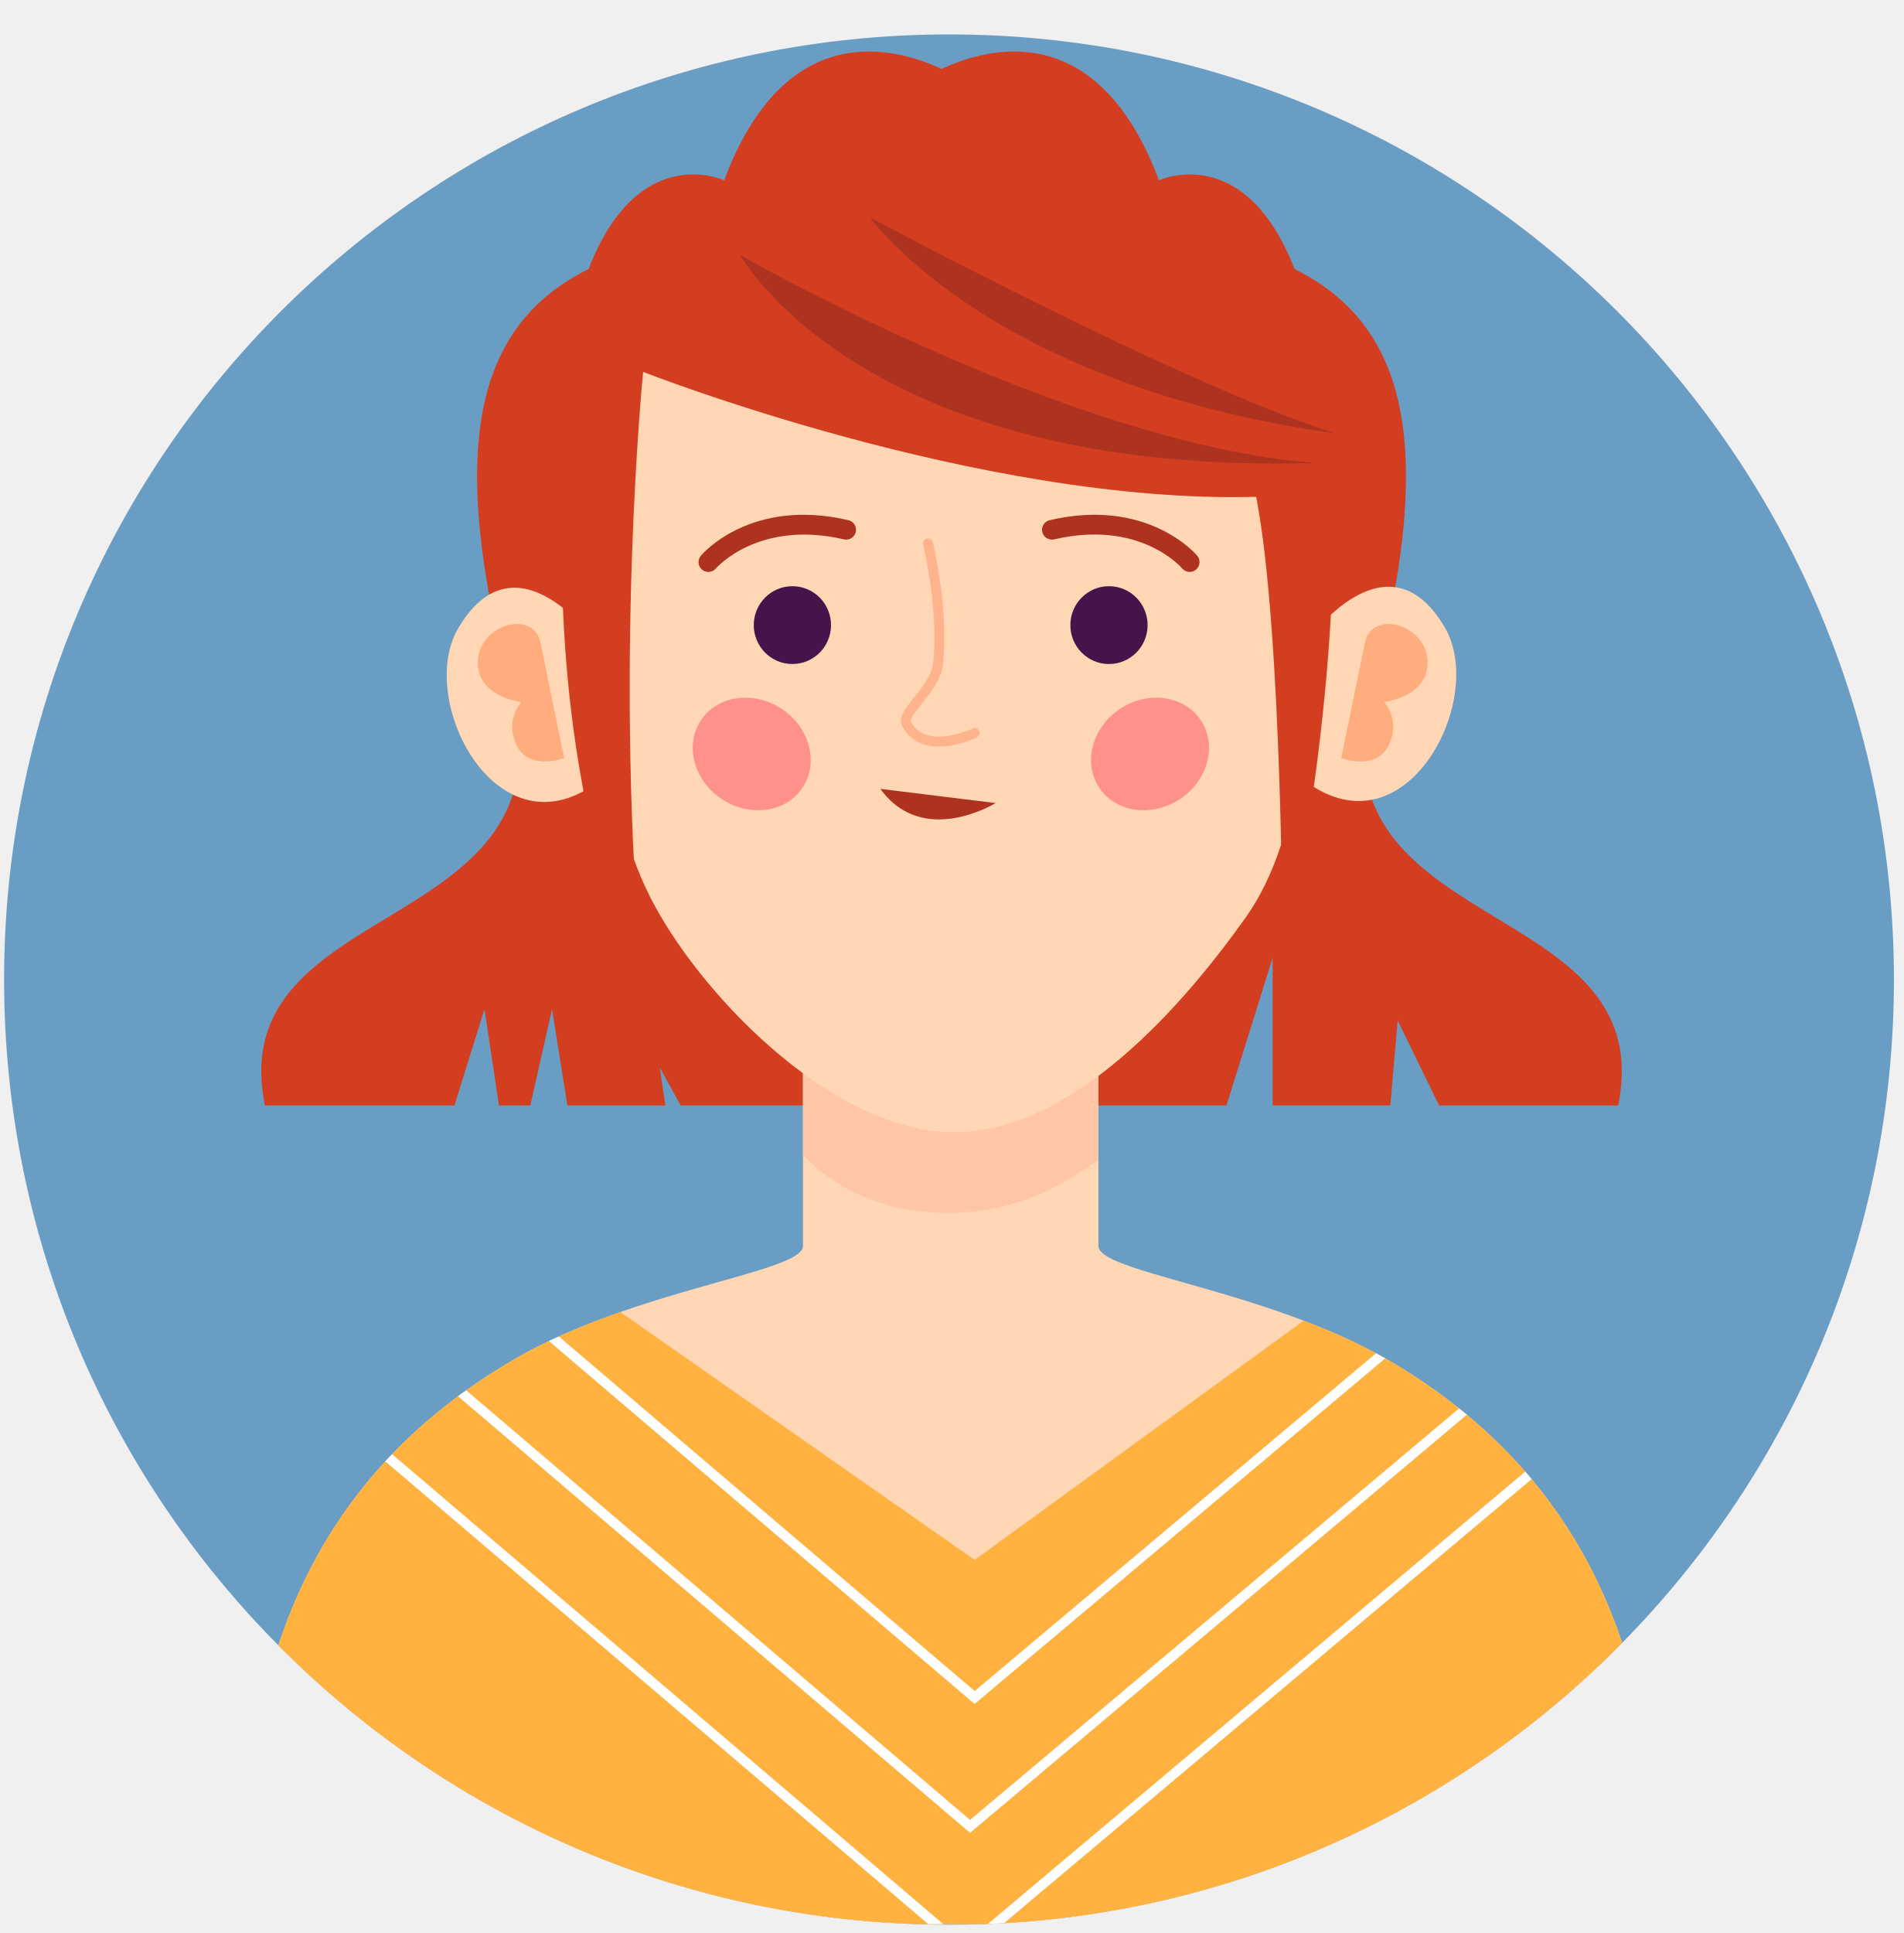
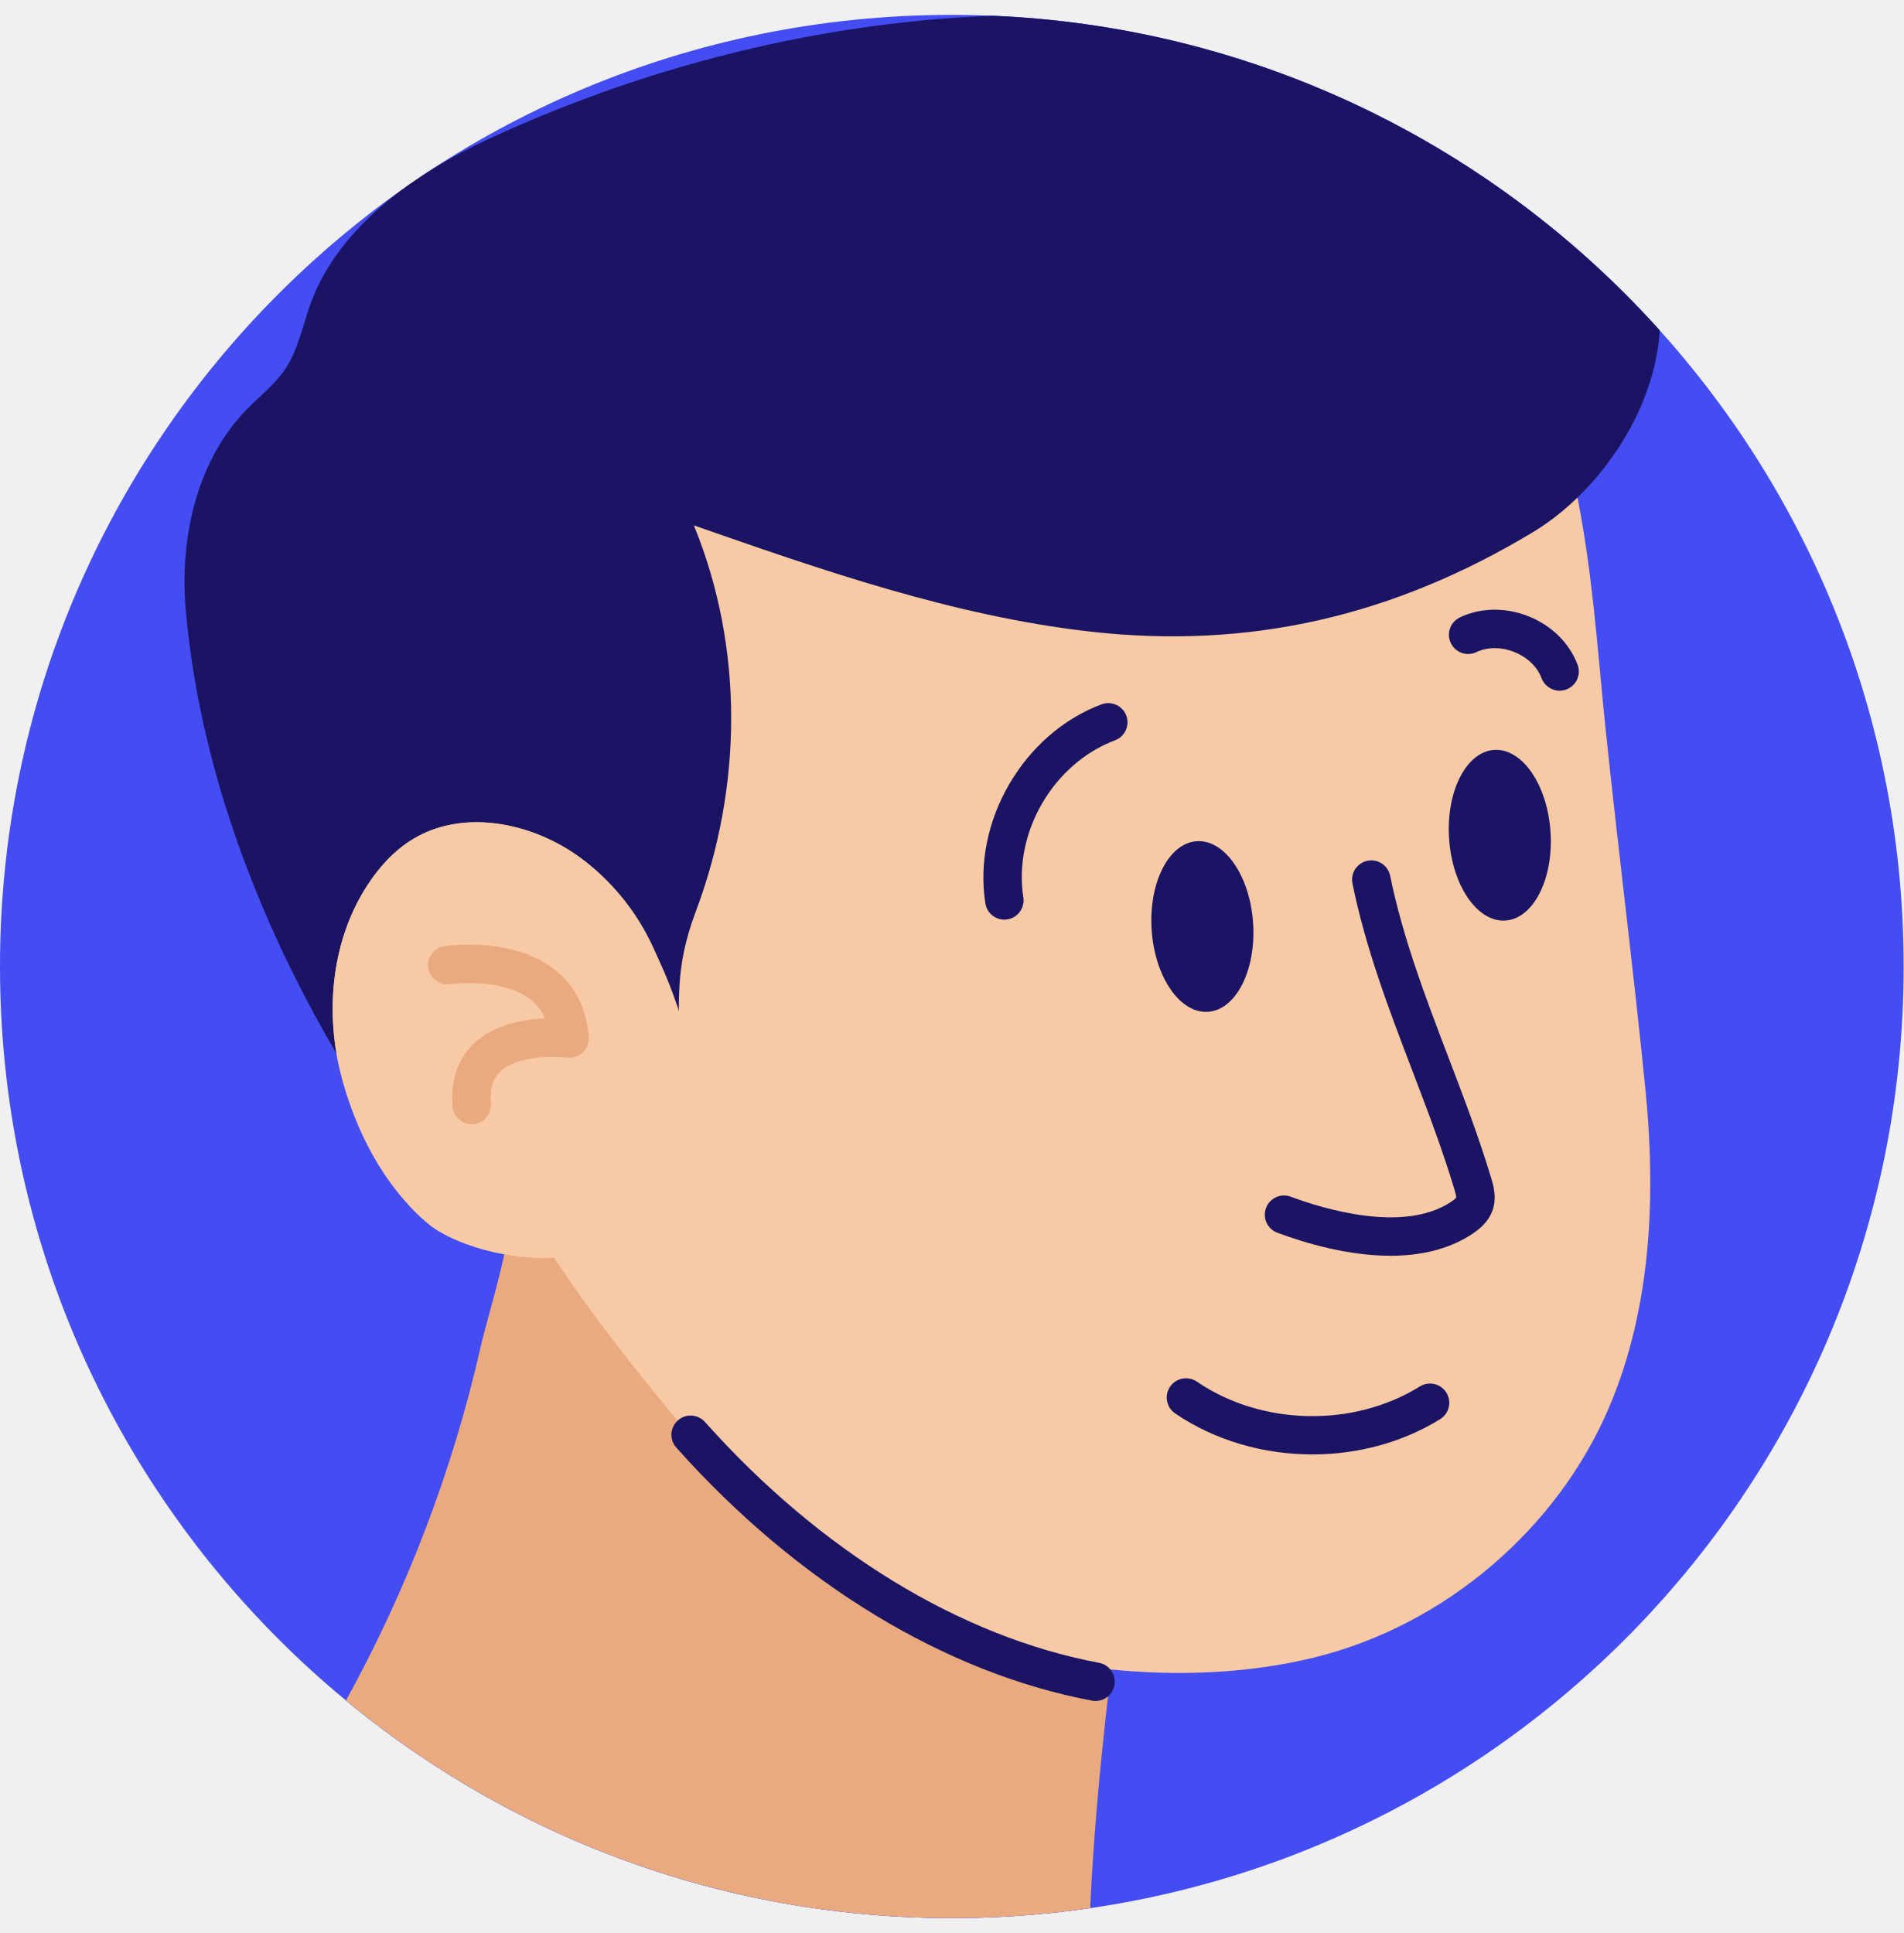
- <svg xmlns="http://www.w3.org/2000/svg" width="100%" height="100%" viewBox="0 0 1113 1130" version="1.1" xml:space="preserve" style="fill-rule:evenodd;clip-rule:evenodd;stroke-linejoin:round;stroke-miterlimit:2;">
-   <g>
-     <path d="M1107.39,572.651c-0,151.077 -60.592,287.984 -158.91,387.742c-95.898,97.396 -227.738,159.371 -373.976,164.439c-6.508,0.23 -13.017,0.346 -19.583,0.346c-6.796,-0 -13.593,-0.116 -20.332,-0.403c-145.201,-5.242 -276.176,-66.525 -371.845,-162.942c-99.124,-99.873 -160.349,-237.356 -160.349,-389.182c-0,-305.148 247.378,-552.526 552.526,-552.526c305.148,0 552.469,247.378 552.469,552.526Z" style="fill:#6a9dc4;fill-rule:nonzero;" />
-     <path d="M801.961,405.454c38.031,-143.422 21.702,-215.015 -45.064,-248.202c-29.156,-75.228 -79.253,-51.843 -79.253,-51.843c-35.641,-95.035 -99.349,-78.13 -127.122,-65.096c-27.773,-13.034 -91.487,-29.939 -127.122,65.096c-0,-0 -50.104,-23.385 -79.259,51.843c-66.772,33.187 -83.095,104.78 -45.064,248.202c38.031,143.416 -169.317,116.869 -144.188,240.772l110.816,-0l17.562,-56.29l8.478,56.29l18.322,-0l12.705,-56.29l8.991,56.29l57.298,-0l-3.278,-22.129l12.205,22.129l319.138,-0l26.979,-86.309l-0,86.309l68.834,-0l4.285,-49.655l24.196,49.655l104.729,-0c25.135,-123.903 -182.219,-97.356 -144.188,-240.772Z" style="fill:#d43e20;fill-rule:nonzero;" />
-     <g>
-       <g>
-         <path d="M948.481,960.393c-95.898,97.396 -227.738,159.371 -373.976,164.439l-18.661,0c-7.085,0 -14.169,0 -21.254,-0.057c-145.201,-5.242 -276.176,-66.525 -371.845,-162.942c28.223,-85.704 83.919,-135.813 138.06,-167.261c5.875,-3.456 11.98,-6.681 18.201,-9.676c7.602,-3.687 15.378,-7.085 23.154,-10.195c6.854,-2.765 13.708,-5.299 20.562,-7.718c5.817,-2.016 11.634,-3.974 17.336,-5.76c48.324,-15.32 89.448,-22.75 89.448,-32.887l0,-194.793l172.733,0l-0,194.793c-0,11.346 50.455,19.294 105.921,38.589c4.665,1.613 9.388,3.283 14.111,5.127c5.471,2.073 10.943,4.262 16.415,6.623c8.467,3.629 16.876,7.603 25.054,11.98c4.435,2.362 8.813,4.838 13.133,7.43c51.952,31.506 104.307,80.636 131.608,162.308Z" style="fill:#ffd7b5;fill-rule:nonzero;" />
-       </g>
-       <path d="M642.233,567.64l0,110.01c-19.583,15.264 -45.962,28.972 -78.85,31.103c-47.92,3.052 -77.813,-17.107 -93.883,-33.464l0,-98.03l168.759,-15.781l3.974,6.162Z" style="fill:#ffc6a6;fill-rule:nonzero;" />
-       <path d="M362.67,205.604c-0,0 -37.899,207.159 16.876,317.589c27.387,55.212 104.578,137.098 176.367,138.653c71.789,1.561 138.18,-77.209 172.56,-125.659c68.771,-96.901 17.043,-330.583 17.043,-330.583c-0,0 -153.801,-127.024 -382.846,0Z" style="fill:#ffd7b5;fill-rule:nonzero;" />
-       <g>
-         <path d="M348.478,375.503c-0,0 -46.671,-66.104 -80.641,-8.081c-24.145,41.234 21.034,130.417 78.435,92.011l2.206,-83.93Z" style="fill:#ffd7b5;fill-rule:nonzero;" />
-       </g>
-       <g>
-         <path d="M764.183,374.933c-0,-0 46.671,-66.104 80.641,-8.081c24.145,41.234 -21.034,130.417 -78.435,92.011l-2.206,-83.93Z" style="fill:#ffd7b5;fill-rule:nonzero;" />
-       </g>
-       <g>
-         <g>
-           <path d="M485.898,365.429c0,12.562 -10.108,22.745 -22.584,22.745c-12.469,0 -22.583,-10.183 -22.583,-22.745c-0,-12.561 10.108,-22.745 22.583,-22.745c12.47,-0.005 22.584,10.184 22.584,22.745Z" style="fill:#46134b;fill-rule:nonzero;" />
-           <path d="M671.009,365.429c-0,12.562 -10.109,22.745 -22.584,22.745c-12.47,0 -22.584,-10.183 -22.584,-22.745c0,-12.561 10.108,-22.745 22.584,-22.745c12.47,-0.005 22.584,10.184 22.584,22.745Z" style="fill:#46134b;fill-rule:nonzero;" />
-         </g>
-       </g>
-       <path d="M469.391,460.245c-9.555,14.636 -30.665,17.781 -47.149,7.021c-16.484,-10.759 -22.1,-31.35 -12.539,-45.985c9.556,-14.635 30.665,-17.78 47.149,-7.021c16.479,10.759 22.094,31.35 12.539,45.985Z" style="fill:#ff918b;fill-rule:nonzero;" />
-       <path d="M642.579,460.245c9.555,14.636 30.664,17.781 47.149,7.021c16.484,-10.759 22.094,-31.35 12.538,-45.985c-9.555,-14.635 -30.664,-17.78 -47.148,-7.021c-16.485,10.759 -22.095,31.35 -12.539,45.985Z" style="fill:#ff918b;fill-rule:nonzero;" />
-       <path d="M549.076,436.435c-8.622,-0 -17.043,-3.007 -21.639,-12.199c-2.373,-4.74 1.757,-9.89 6.975,-16.409c4.861,-6.065 10.367,-12.937 11.168,-19.987c3.479,-30.584 -5.685,-69.133 -5.777,-69.519c-0.374,-1.544 0.576,-3.099 2.125,-3.473c1.55,-0.334 3.105,0.576 3.473,2.125c0.392,1.613 9.498,39.921 5.904,71.524c-0.985,8.697 -7.309,16.594 -12.395,22.929c-2.805,3.496 -7.038,8.79 -6.318,10.23c8.668,17.336 35.744,4.337 36.021,4.198c1.423,-0.685 3.15,-0.115 3.853,1.319c0.703,1.423 0.115,3.151 -1.313,3.848c-5.466,2.695 -13.864,5.414 -22.077,5.414Z" style="fill:#ffb38d;fill-rule:nonzero;" />
-       <path d="M414.19,334.339c-1.313,-0 -2.632,-0.444 -3.709,-1.354c-2.431,-2.05 -2.742,-5.685 -0.691,-8.115c1.18,-1.388 29.46,-34.034 86.28,-20.775c3.098,0.72 5.022,3.818 4.302,6.911c-0.725,3.099 -3.818,5.057 -6.917,4.303c-50.017,-11.629 -74.623,16.697 -74.859,16.985c-1.14,1.348 -2.77,2.045 -4.406,2.045Z" style="fill:#ad3320;fill-rule:nonzero;" />
-       <path d="M695.62,334.339c-1.63,-0 -3.255,-0.691 -4.395,-2.028c-1.031,-1.203 -25.227,-28.556 -74.876,-17.002c-3.116,0.72 -6.197,-1.204 -6.917,-4.303c-0.72,-3.093 1.204,-6.191 4.302,-6.911c56.808,-13.265 85.105,19.375 86.28,20.775c2.051,2.43 1.74,6.065 -0.691,8.115c-1.077,0.91 -2.396,1.354 -3.703,1.354Z" style="fill:#ad3320;fill-rule:nonzero;" />
-       <path d="M315.999,375.618l13.846,67.521c0,0 -20.107,7.758 -27.594,-7.217c-7.488,-14.975 2.58,-25.538 2.58,-25.538c0,-0 -26.546,-2.915 -25.423,-24.26c1.129,-21.34 32.611,-29.904 36.591,-10.506Z" style="fill:#ffac7e;fill-rule:nonzero;" />
-       <path d="M798.096,375.618l-13.846,67.521c-0,0 20.107,7.758 27.594,-7.217c7.488,-14.975 -2.58,-25.538 -2.58,-25.538c-0,-0 26.546,-2.915 25.423,-24.26c-1.134,-21.34 -32.617,-29.904 -36.591,-10.506Z" style="fill:#ffac7e;fill-rule:nonzero;" />
-     </g>
-     <path d="M514.754,461.167l67.371,8.294c0,-0 -42.38,26.276 -67.371,-8.294Z" style="fill:#ad3320;fill-rule:nonzero;" />
-     <path d="M329.845,284.443c0,-0 -13.529,156.698 46.21,294.849c-17.699,-187.092 0,-361.881 0,-361.881c0,0 196.918,77.439 358.431,73.016c15.488,79.651 15.488,271.056 15.488,271.056c-0,0 37.012,-156.127 28.464,-299.878c-8.547,-143.75 -71.454,-121.627 -71.454,-121.627l-237.484,-15.488l-119.599,51.676l-20.056,39.039" style="fill:#d43e20;fill-rule:nonzero;" />
-     <path d="M948.481,960.393c-93.134,94.574 -220.192,155.8 -361.42,163.863c-3.11,0.173 -6.278,0.346 -9.446,0.461c-1.036,0.058 -2.073,0.058 -3.11,0.115l-22.923,0c-2.938,0 -5.933,0 -8.87,-0.057c-2.707,0.057 -5.414,-0 -8.122,-0c-145.201,-5.242 -276.176,-66.525 -371.845,-162.942c14.745,-44.753 36.978,-79.829 62.551,-107.533c1.324,-1.44 2.649,-2.822 3.974,-4.205c12.268,-12.844 25.285,-24.018 38.532,-33.867c1.613,-1.152 3.168,-2.361 4.781,-3.455c9.33,-6.682 18.834,-12.729 28.222,-18.201c5.875,-3.456 11.98,-6.681 18.201,-9.676c0.633,-0.288 1.267,-0.634 1.958,-0.922c1.901,-0.921 3.859,-1.843 5.817,-2.649c5.069,-2.362 10.252,-4.551 15.379,-6.624c6.854,-2.765 13.708,-5.299 20.562,-7.718l207.175,144.914l192.374,-139.845c5.471,2.073 10.943,4.262 16.415,6.623c8.467,3.629 16.876,7.603 25.054,11.98c0.288,0.116 0.519,0.288 0.807,0.461c1.785,0.922 3.628,1.958 5.414,2.938c2.304,1.324 4.608,2.649 6.912,4.031c12.152,7.373 24.363,15.724 36.228,25.285c1.555,1.152 3.053,2.419 4.55,3.687c11.865,9.791 23.384,20.85 34.155,33.233c1.267,1.44 2.534,2.937 3.744,4.377c21.426,25.688 40.03,57.079 52.931,95.726Z" style="fill:#ffb240;fill-rule:nonzero;" />
-     <path d="M809.961,794.054l-240.121,202.049l-248.876,-212.129c1.901,-0.921 3.859,-1.843 5.817,-2.649l243.116,207.233l234.65,-197.442c1.785,0.922 3.628,1.958 5.414,2.938Z" style="fill:#fff;fill-rule:nonzero;" />
-     <path d="M857.651,827.057l-290.461,244.383l-299.388,-255.212c1.613,-1.152 3.168,-2.361 4.781,-3.455l294.607,251.122l285.911,-240.525c1.555,1.152 3.053,2.419 4.55,3.687Z" style="fill:#fff;fill-rule:nonzero;" />
-     <path d="M229.27,850.095l322.312,274.737c-2.938,0 -5.933,0 -8.87,-0.057l-317.416,-270.475c1.324,-1.44 2.649,-2.822 3.974,-4.205Z" style="fill:#fff;fill-rule:nonzero;" />
-     <path d="M895.55,864.667l-308.489,259.589c-3.11,0.173 -6.278,0.346 -9.446,0.461l314.191,-264.427c1.267,1.44 2.534,2.937 3.744,4.377Z" style="fill:#fff;fill-rule:nonzero;" />
-     <path d="M432.834,149.148c0,-0 70.839,129.356 336.072,121.483c-143.065,-10.846 -336.072,-121.483 -336.072,-121.483Z" style="fill:#ad3320;fill-rule:nonzero;" />
-     <path d="M508.62,127.036c0,0 69.03,97.949 272.087,126.281c-89.724,-28.332 -272.087,-126.281 -272.087,-126.281Z" style="fill:#ad3320;fill-rule:nonzero;" />
+ <svg xmlns="http://www.w3.org/2000/svg" width="64" height="65" viewBox="0 0 64 65" fill="none">
+   <g clip-path="url(#clip0_77824_16498)">
+     <path d="M64 0.501H0V64.5H64V0.501Z" fill="#444DF2" />
+     <path d="M37.651 53.71C37.207 57.275 36.781 60.897 36.639 64.5H6.768C7.161 63.897 7.626 63.26 8.149 62.565C10.713 59.159 12.79 55.388 14.309 51.405C15.068 49.414 15.689 47.369 16.159 45.29C16.487 43.848 17.58 40.716 17.09 39.294C17.37 40.108 17.765 40.86 18.25 41.555C19.785 43.753 22.218 45.354 24.748 46.365C28.077 47.695 31.669 48.209 35.114 49.198C35.835 49.405 36.585 49.656 37.088 50.213C37.905 51.119 37.803 52.499 37.651 53.71Z" fill="#444DF2" />
+     <path d="M37.651 53.71C37.207 57.275 36.781 60.897 36.639 64.5H6.768C7.161 63.897 7.626 63.26 8.149 62.565C10.713 59.159 12.79 55.388 14.309 51.405C15.068 49.414 15.689 47.369 16.159 45.29C16.487 43.848 17.58 40.716 17.09 39.294C17.37 40.108 17.765 40.86 18.25 41.555C19.785 43.753 22.218 45.354 24.748 46.365C28.077 47.695 31.669 48.209 35.114 49.198C35.835 49.405 36.585 49.656 37.088 50.213C37.905 51.119 37.803 52.499 37.651 53.71Z" fill="#EAAA7F" />
+     <path d="M13.551 23.801C13.511 21 13.807 18.164 15.101 15.649C17.321 11.331 22.19 8.655 27.137 7.718C32.086 6.781 37.174 7.329 42.157 7.918C45.151 8.272 49.615 8.812 51.222 11.555C53.345 15.178 53.551 20.406 53.974 24.46C54.396 28.514 54.912 32.557 55.317 36.613C55.671 40.17 55.534 43.946 54.095 47.328C52.376 51.37 48.613 54.657 44.151 55.744C37.804 57.289 29.135 55.278 25.051 50.461C22.052 46.925 18.691 43.069 16.705 38.92C14.664 34.652 13.833 29.927 13.6 25.25C13.576 24.768 13.558 24.285 13.551 23.801Z" fill="#F7C9A4" />
+     <path d="M18.113 41.111C17.203 41.214 16.31 41.127 15.492 40.702C14.491 40.182 13.793 39.236 13.152 38.309C9.559 33.124 6.813 26.887 6.248 20.546C6.031 18.115 6.598 15.5 8.306 13.756C8.741 13.311 9.245 12.926 9.591 12.409C10.047 11.728 10.182 10.89 10.474 10.123C11.435 7.593 13.983 5.806 16.438 4.668C27.734 -0.567 41.659 -1.353 52.306 5.102C53.209 5.65 54.103 6.519 54.727 7.37C57.352 10.947 54.793 15.938 51.522 17.904C46.87 20.702 42.026 21.859 36.595 21.232C32.036 20.704 27.661 19.181 23.328 17.667C25.021 21.808 24.957 26.484 23.393 30.649C22.667 32.583 22.847 33.637 22.827 35.653C22.816 36.827 22.862 39.59 21.481 40.138C20.409 40.563 19.248 40.984 18.113 41.111Z" fill="#1B1464" />
+     <path d="M19.377 28.748C22.807 31.127 23.864 37.064 23.951 40.952C23.955 41.134 23.958 41.324 24.038 41.487C24.298 42.024 20.636 42.211 20.339 42.213C18.894 42.227 17.448 42.075 16.037 41.758C14.506 41.413 14.04 41.01 13.13 39.693C12.366 38.587 11.768 37.361 11.446 36.054C10.922 33.933 11.169 31.578 12.364 29.75C12.759 29.145 13.259 28.597 13.877 28.221C15.54 27.208 17.775 27.637 19.377 28.748Z" fill="#F7C9A4" />
+     <path d="M22.026 41.21C19.088 43.208 15.428 42.028 14.39 41.148C12.878 39.867 11.913 37.956 11.444 36.055C10.921 33.934 11.168 31.579 12.362 29.751C12.758 29.146 13.258 28.598 13.875 28.222C15.539 27.208 17.774 27.638 19.377 28.748C21.126 29.961 22.324 31.939 22.59 34.052" fill="#F7C9A4" />
+     <path d="M40.612 34.024C41.553 33.962 42.233 32.628 42.129 31.044C42.025 29.459 41.177 28.225 40.235 28.287C39.293 28.348 38.614 29.683 38.718 31.267C38.822 32.852 39.67 34.086 40.612 34.024Z" fill="#1B1464" />
+     <path d="M50.611 30.955C51.553 30.893 52.232 29.558 52.128 27.974C52.024 26.39 51.176 25.155 50.234 25.217C49.293 25.279 48.614 26.613 48.718 28.198C48.822 29.782 49.669 31.016 50.611 30.955Z" fill="#1B1464" />
+     <path d="M46.748 42.227C45.317 42.227 43.886 41.803 42.943 41.452C42.608 41.326 42.438 40.955 42.564 40.62C42.689 40.285 43.062 40.115 43.396 40.241C44.481 40.646 47.179 41.476 48.778 40.419C48.906 40.334 48.946 40.288 48.957 40.271C48.961 40.21 48.913 40.047 48.891 39.976C48.484 38.623 47.969 37.278 47.472 35.977C46.707 33.974 45.916 31.902 45.469 29.708C45.398 29.358 45.624 29.017 45.974 28.945C46.323 28.873 46.665 29.1 46.736 29.449C47.163 31.539 47.935 33.56 48.681 35.516C49.187 36.839 49.709 38.207 50.13 39.603C50.204 39.848 50.327 40.256 50.185 40.681C50.048 41.092 49.724 41.343 49.492 41.496C48.677 42.034 47.713 42.227 46.748 42.227Z" fill="#1B1464" />
+     <path d="M33.765 30.925C33.453 30.925 33.178 30.697 33.128 30.378C32.694 27.61 34.409 24.669 37.033 23.684C37.367 23.559 37.739 23.728 37.865 24.062C37.99 24.396 37.821 24.768 37.487 24.894C35.416 25.671 34.062 27.993 34.405 30.177C34.46 30.529 34.219 30.861 33.866 30.916C33.832 30.922 33.798 30.925 33.765 30.925Z" fill="#1B1464" />
+     <path d="M52.433 23.226C52.172 23.226 51.926 23.066 51.828 22.808C51.684 22.422 51.349 22.101 50.911 21.926C50.473 21.75 50.008 21.752 49.637 21.928C49.316 22.083 48.929 21.946 48.776 21.625C48.621 21.303 48.758 20.917 49.079 20.762C49.775 20.428 50.619 20.415 51.392 20.725C52.165 21.035 52.766 21.627 53.038 22.351C53.164 22.685 52.996 23.057 52.662 23.184C52.586 23.212 52.508 23.226 52.433 23.226Z" fill="#1B1464" />
+     <path d="M44.123 48.907C42.488 48.907 40.852 48.445 39.507 47.528C39.213 47.327 39.136 46.925 39.338 46.629C39.539 46.335 39.941 46.258 40.237 46.459C42.413 47.944 45.498 48.011 47.737 46.621C48.041 46.433 48.439 46.527 48.627 46.83C48.815 47.133 48.722 47.531 48.419 47.72C47.141 48.513 45.632 48.907 44.123 48.907Z" fill="#1B1464" />
+     <path d="M36.832 57.198C36.792 57.198 36.753 57.194 36.712 57.186C31.765 56.256 26.801 53.234 22.737 48.677C22.499 48.411 22.523 48.002 22.789 47.764C23.055 47.526 23.464 47.551 23.702 47.817C27.578 52.161 32.283 55.038 36.951 55.915C37.302 55.982 37.532 56.319 37.467 56.669C37.408 56.981 37.137 57.198 36.832 57.198Z" fill="#1B1464" />
+     <path d="M15.857 37.802C15.525 37.802 15.242 37.549 15.214 37.212C15.119 36.117 15.547 35.459 15.923 35.099C16.608 34.445 17.608 34.273 18.333 34.247C18.224 34 18.066 33.794 17.855 33.626C16.882 32.849 15.147 33.092 15.131 33.095C14.779 33.146 14.45 32.903 14.397 32.551C14.345 32.199 14.587 31.87 14.939 31.816C15.032 31.802 17.239 31.483 18.657 32.611C19.337 33.151 19.72 33.913 19.793 34.873C19.808 35.067 19.734 35.258 19.593 35.392C19.451 35.527 19.256 35.588 19.063 35.564C18.633 35.509 17.389 35.484 16.815 36.035C16.563 36.277 16.461 36.625 16.503 37.1C16.534 37.456 16.271 37.769 15.915 37.8C15.895 37.801 15.876 37.802 15.857 37.802Z" fill="#EAAA7F" />
  </g>
+   <defs>
+     <clipPath id="clip0_77824_16498">
+       <rect y="0.5" width="64" height="64" rx="32" fill="white" />
+     </clipPath>
+   </defs>
</svg>
